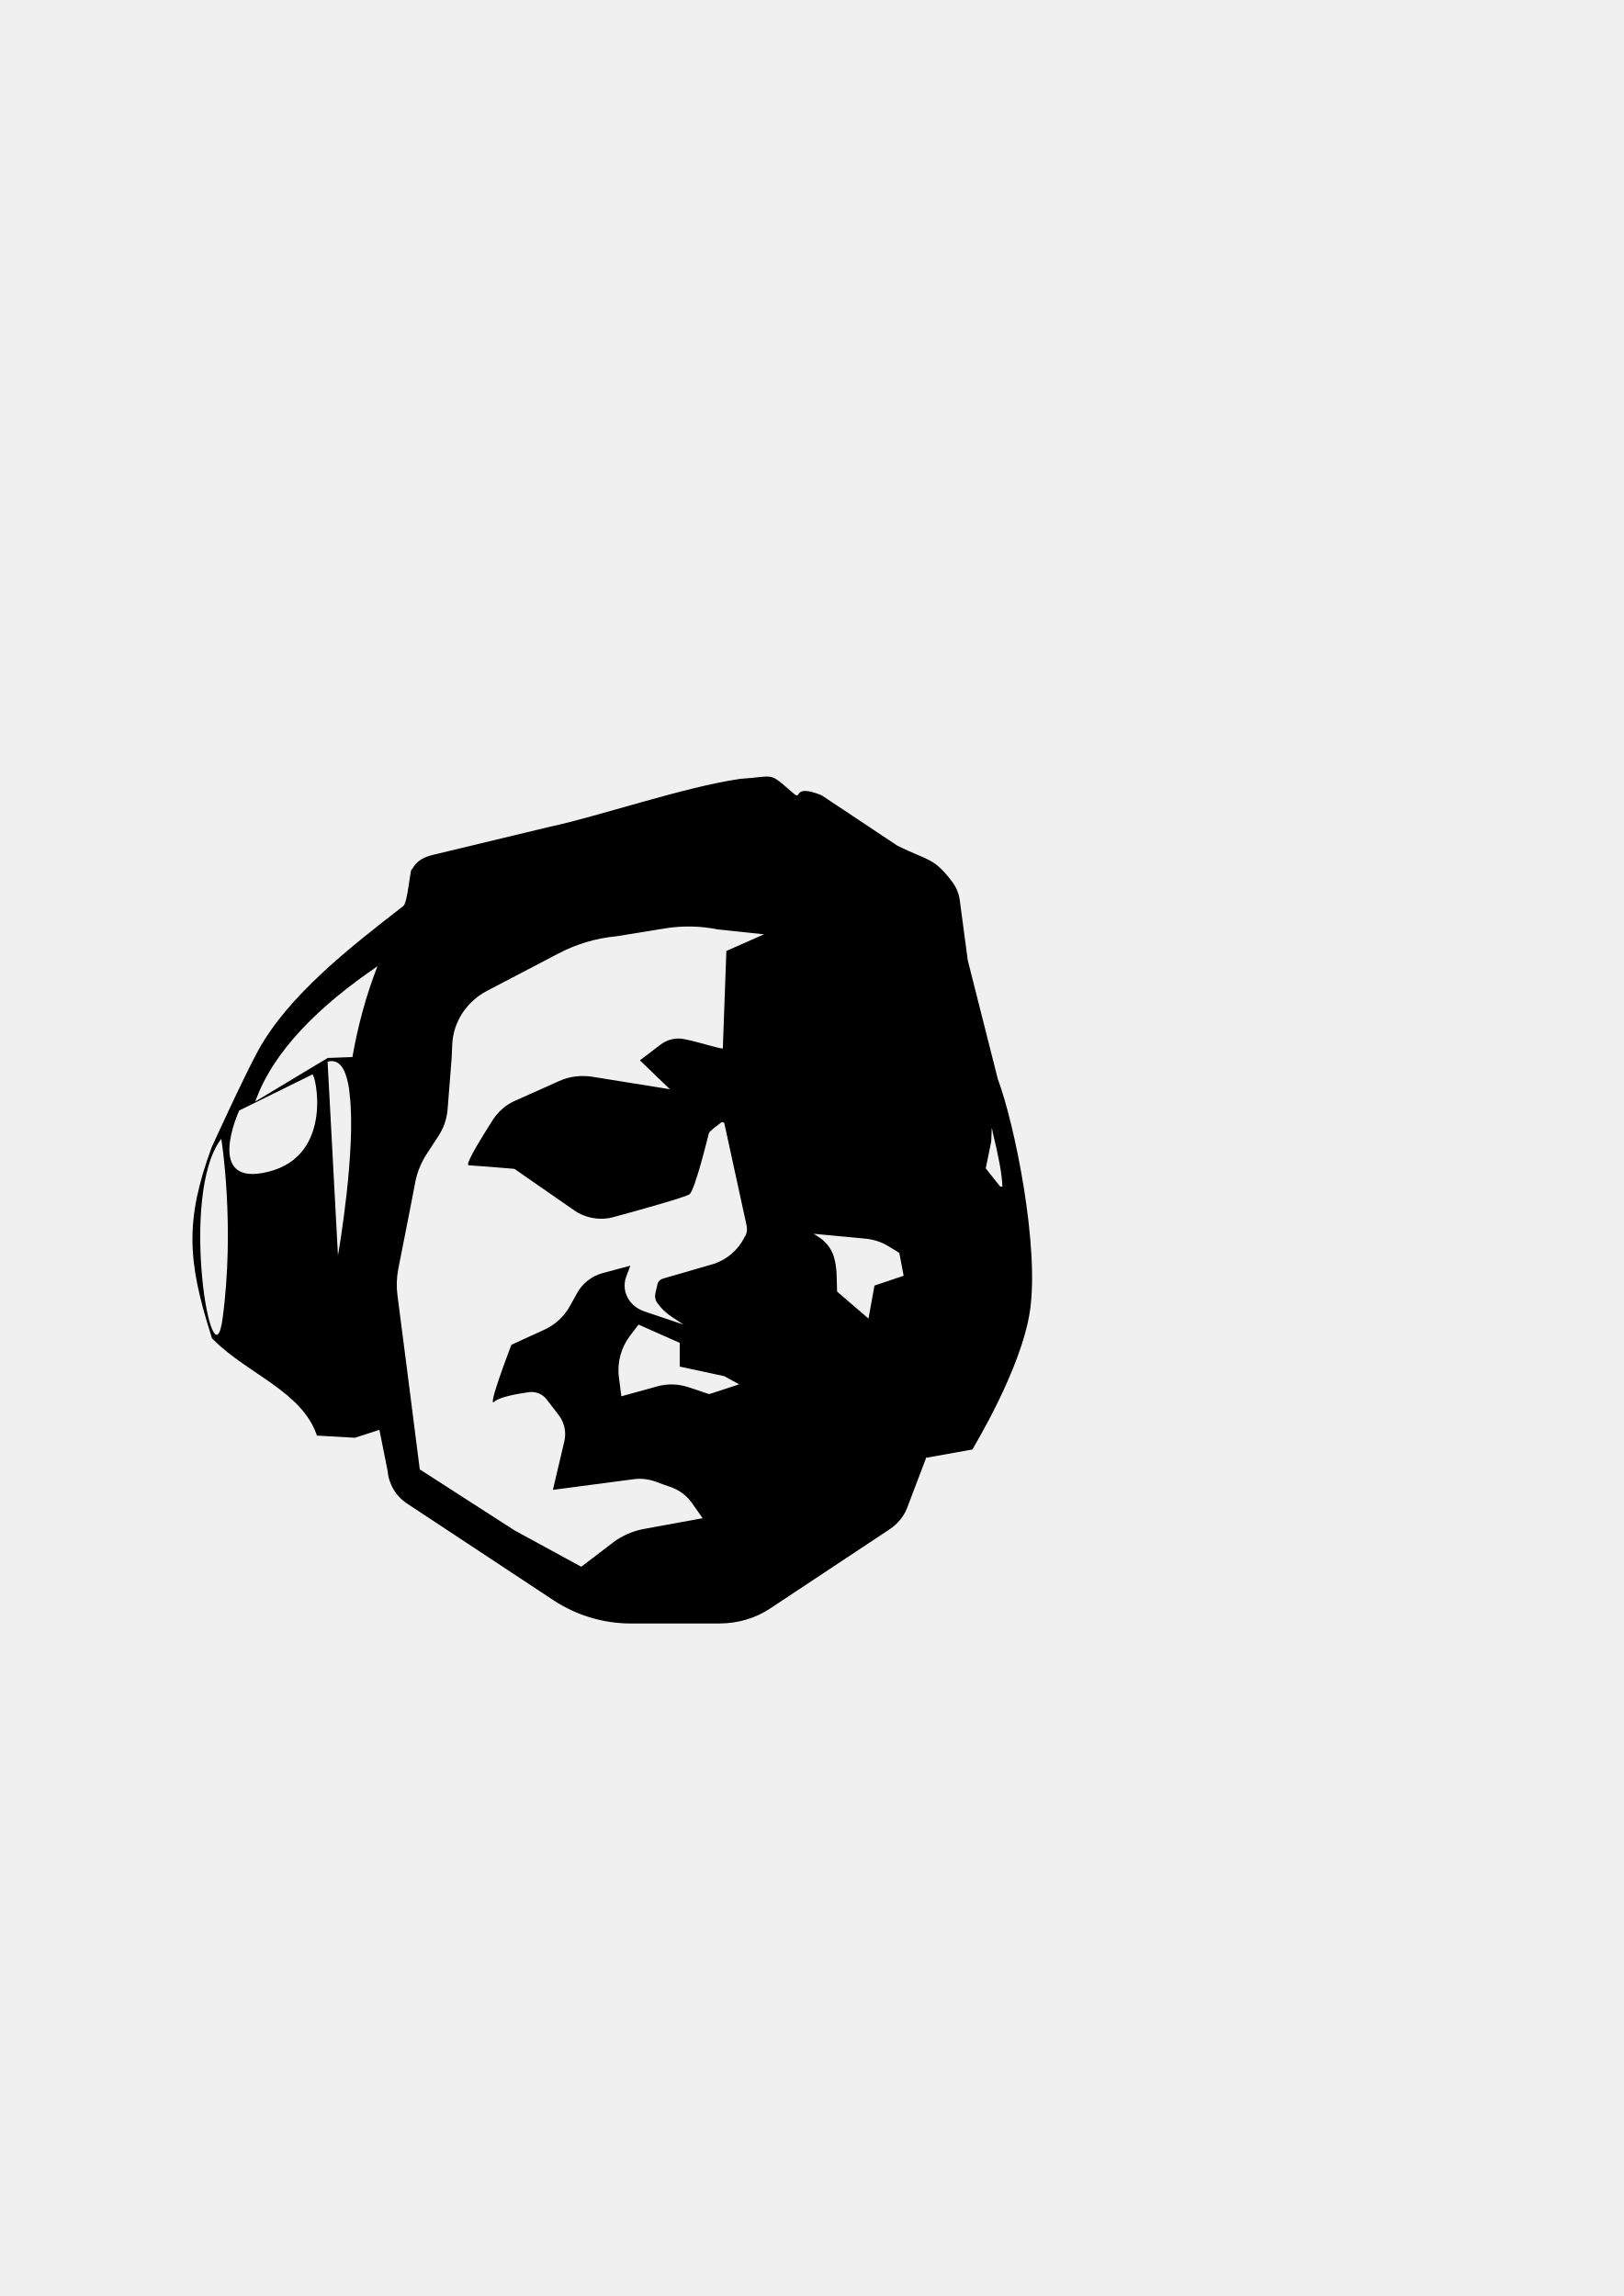
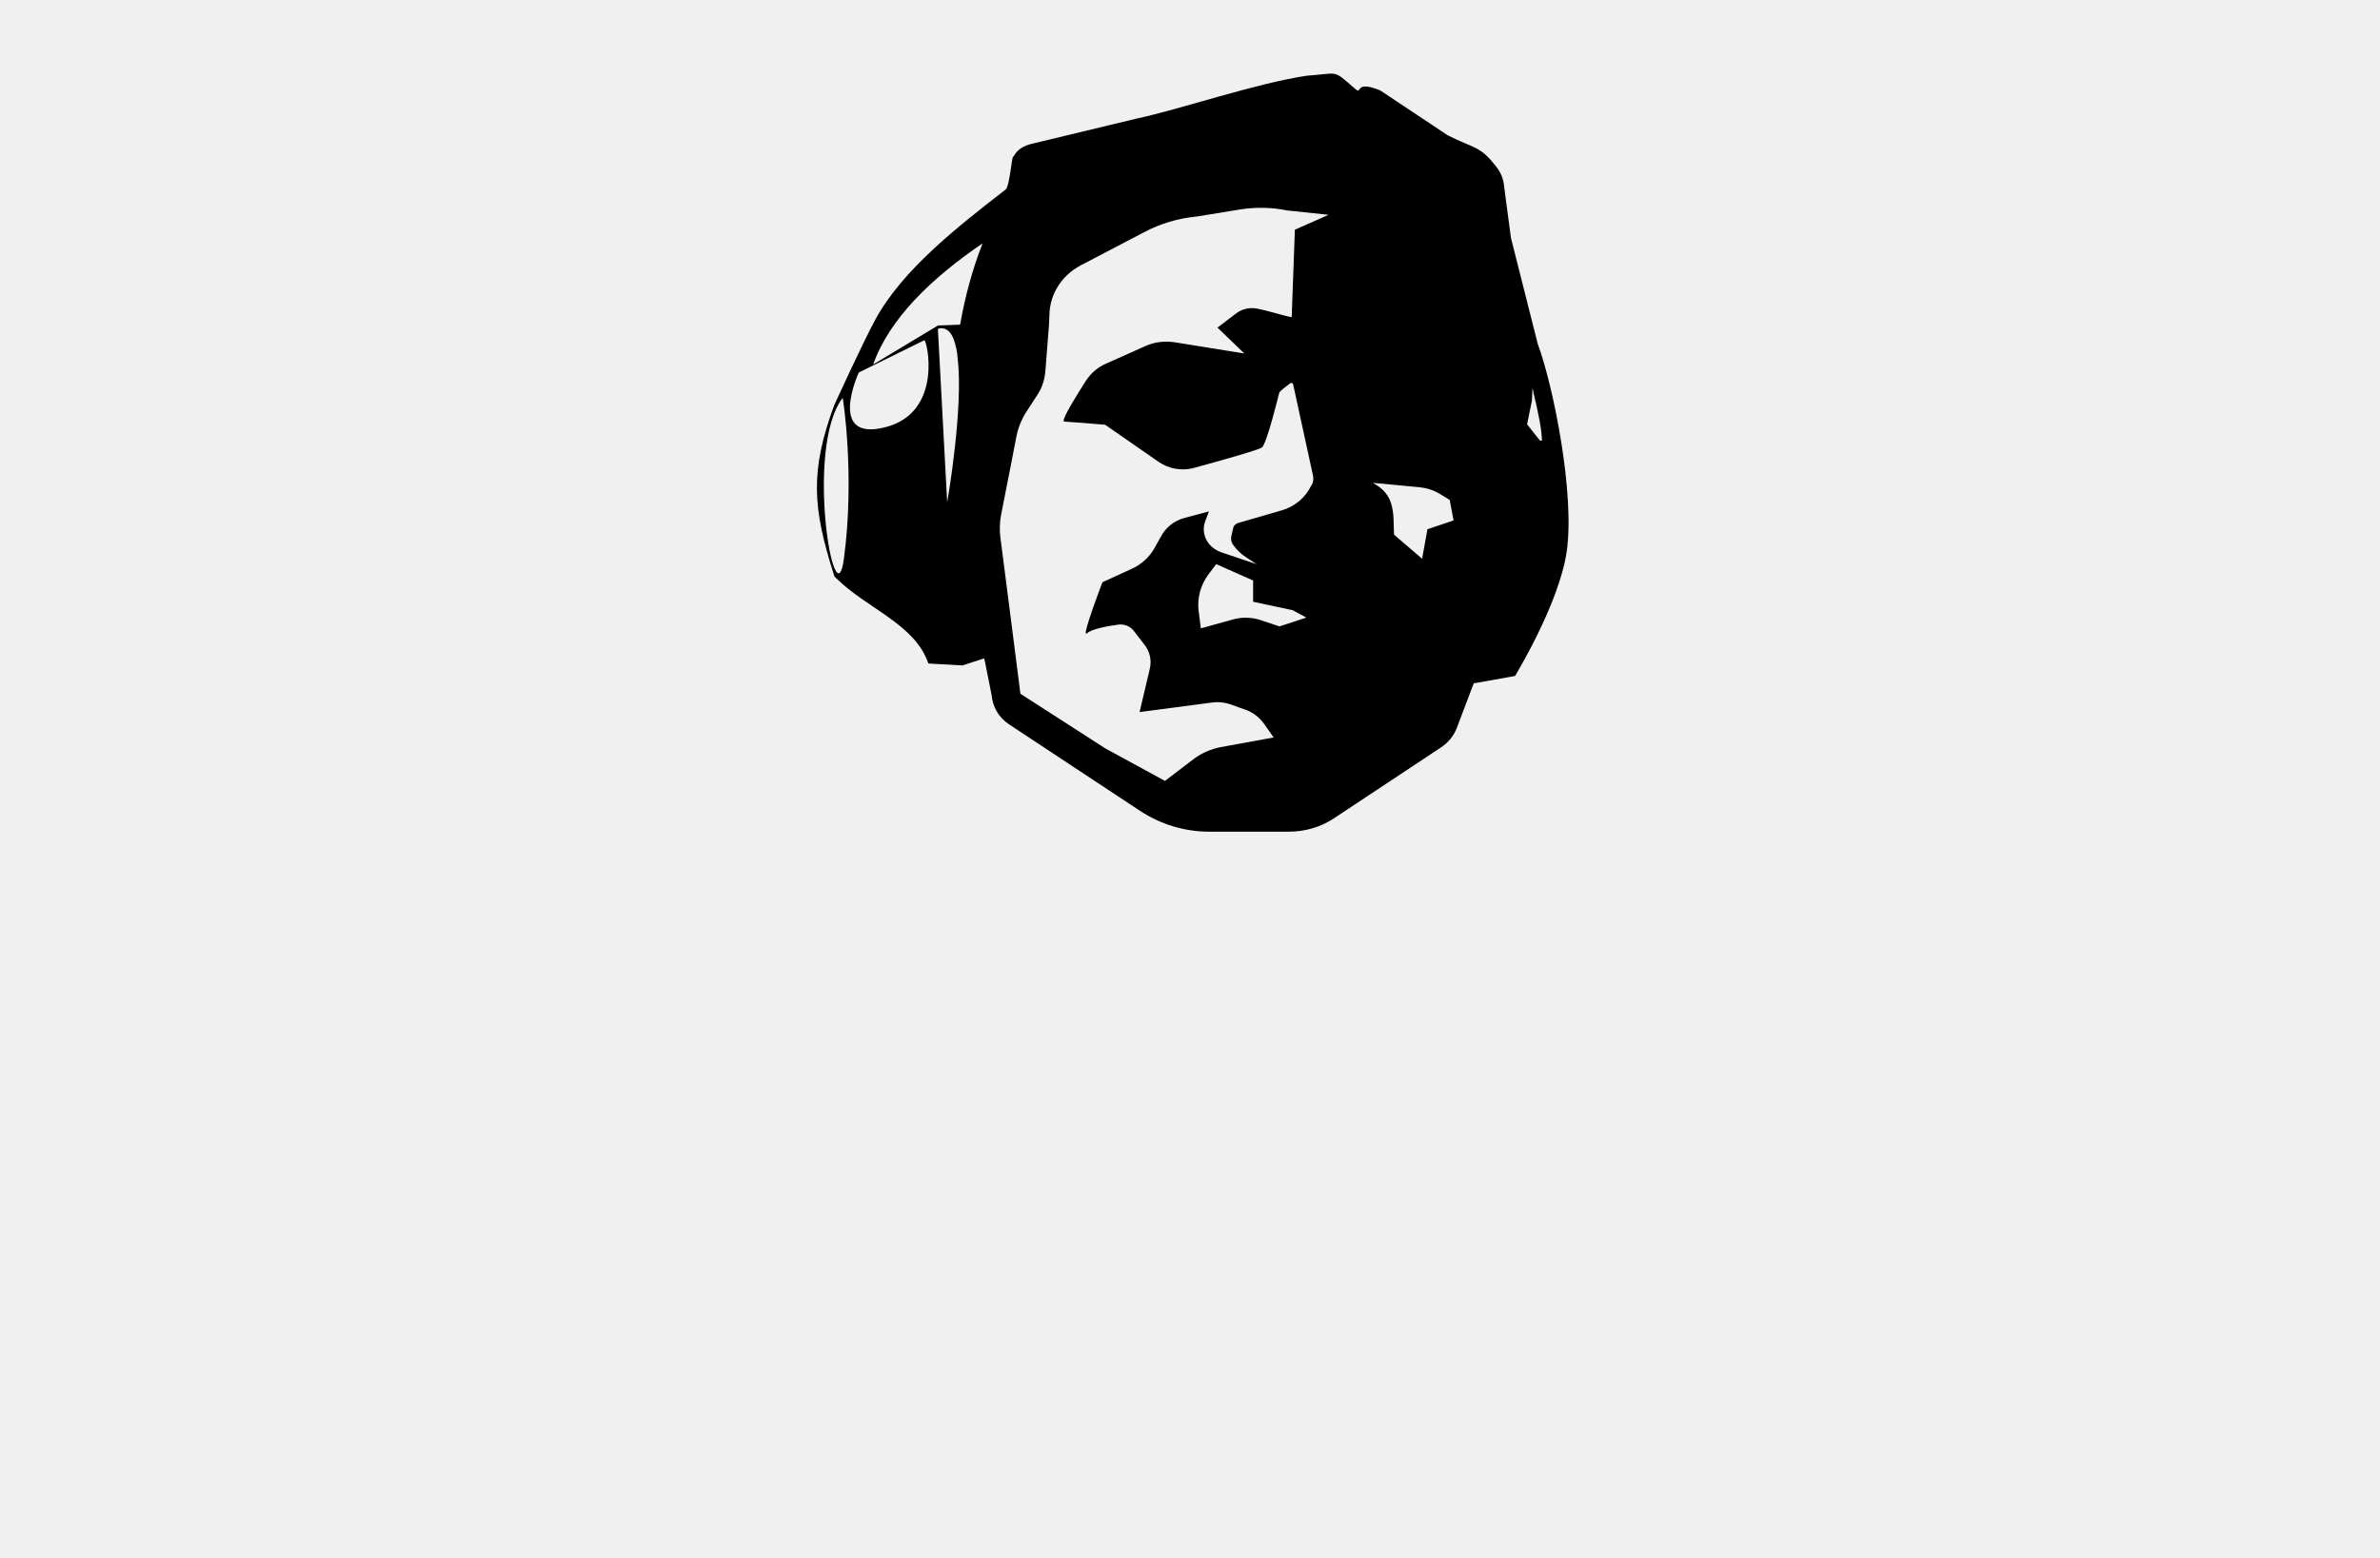
- <svg xmlns="http://www.w3.org/2000/svg" version="1.1" id="Layer_1" x="0px" y="0px" viewBox="0 0 595.3 841.9" style="enable-background:new 0 0 595.3 841.9;" xml:space="preserve">
+ <svg xmlns="http://www.w3.org/2000/svg" version="1.1" id="Layer_1" x="0px" y="0px" width="974.7px" height="638.2px" viewBox="0 0 974.7 638.2" style="enable-background:new 0 0 974.7 638.2;" xml:space="preserve">
  <style type="text/css">
	.st0{fill:#3A3839;stroke:#000000;stroke-miterlimit:10;}
	.st1{fill:#FFFFFF;stroke:#000000;stroke-miterlimit:10;}
	.st2{fill:#40403F;stroke:#000000;stroke-miterlimit:10;}
	.st3{fill:#3A3839;}
</style>
-   <path class="st0" d="M-264,377.7" />
-   <path class="st0" d="M-254.7,892.8" />
-   <path class="st1" d="M-233.9,440.1" />
-   <path class="st1" d="M-1.5,872.1" />
-   <path class="st0" d="M-36.6,834.9" />
-   <path class="st2" d="M11.5,719.6" />
-   <path class="st0" d="M710.7,400.4" />
-   <path class="st0" d="M30.8,254.6" />
-   <path d="M354.8,352.1l-2.9-21.8c-0.3-2.6-1.3-5-2.9-7.1c-6.8-8.9-8.7-7.5-20-13.1l-27.8-18.5c-11-4.4-7,2.1-10.2-0.6  c-9.5-8.2-6.3-6.3-19.7-5.4c-20.6,3-51.6,13.7-69.9,17.6L159,313.4c-7.1,1.6-7.5,5.4-8.1,5.4c-0.5,0-1.5,12.2-3,13.4  c-19.5,15.1-42.2,32.8-53.3,53.1c-5.3,9.7-17,35.4-17,35.4c-9.9,26.9-8.8,41.9-0.2,69l0.3,1l0.8,0.8c12.5,12.4,32.3,18.8,37.7,34.9  l13.9,0.8l9-2.9l3,15c0.4,4.8,2.9,9.2,7.1,12l53.9,35.6c8.3,5.4,18,8.4,28.1,8.4h32.5c6.8,0,13.3-1.9,18.8-5.6l43.6-28.9  c3-2,5.2-4.7,6.4-7.7l7.1-18.7l0.1-0.1c0.1,0.1,0.1,0.2,0.1,0.2l16.7-3c-0.1,0,17.9-29.2,21.1-50.8c3.5-23.6-5.5-68.2-11.8-85.1   M81.6,483.5c-3.6,27-16.2-45.4-0.5-65.9C81.2,417.5,86.2,449.5,81.6,483.5z M98.6,429.6c-24.1,6.2-10.9-22.4-10.9-22.4l26.8-13.2  C115.6,393.4,122.6,423.5,98.6,429.6z M123.9,460.3l-3.8-71c4-1.1,6.3,2.1,7.5,7.9c0.3,1.3,0.5,2.7,0.6,4.2  C130.6,421.3,124.2,459,123.9,460.3z M129.2,387.6c-4.2,0.1-9,0.4-9,0.3l-26.6,16c6.6-18.7,23.8-35.3,44.8-49.6  C134.2,365,131.2,376.2,129.2,387.6z M266.3,348.7l-1.3,35.8c-2.2-0.2-9.1-2.5-14.3-3.5c-3-0.6-6.2,0.2-8.6,2.1l-7.5,5.7l11,10.6  l-28.6-4.6c-4.1-0.6-8.3-0.1-12,1.6l-16.1,7.2c-3.3,1.4-6,3.8-8,6.7c-3.7,5.8-9.6,15.2-9.3,16.8c0.1,0.4,0,0,17,1.5l21.9,15.2  c4.2,2.9,9.7,3.9,14.7,2.4c10.1-2.7,26.3-7.3,27.6-8.3c2-1.5,6.8-21.3,7.1-22.4c0.3-0.8,3.1-2.8,4.5-3.9c0.5-0.3,1.1-0.1,1.2,0.5  l8.1,37.2c0.3,1.4,0.2,2.7-0.5,4l-0.2,0.2c-2.3,4.9-6.8,8.7-12.2,10.2l-17.6,5.1c-1.1,0.3-2,1.1-2.2,2.3l-0.7,3  c-0.3,1.3-0.1,2.6,0.7,3.7l0.1,0.1c1.4,2,3.2,3.7,5.4,5.1l4.1,2.7l-14.3-4.8c-2.3-0.8-4.3-2.2-5.6-4.1l0,0c-1.8-2.6-2.2-5.8-1.1-8.7  l1.5-4l-10.1,2.7c-4.1,1.1-7.6,3.9-9.5,7.5l-2.4,4.3c-2.1,4-5.6,7.3-10,9.2l-11.6,5.3c0,0-9.1,23.6-6.3,20.9  c1.8-1.7,8.2-2.9,12.6-3.5c2.5-0.4,5,0.6,6.5,2.5l4.4,5.7c2.2,2.8,3,6.3,2.2,9.8l-4.2,17.8l29.6-3.9c2.8-0.4,5.7,0,8.4,1  c1.6,0.6,3.4,1.3,5,1.8c3.3,1.1,6,3.2,7.9,5.8c2,2.8,4,5.7,4,5.7l-21.9,4c-3.9,0.8-7.6,2.4-10.8,4.8l-11.8,9l-24.4-13.3l-34.8-22.4  l-4.8-37.6l-3.4-26.4c-0.4-3.1-0.3-6.3,0.3-9.4l3.9-19.8l2.4-12.4c0.7-3.5,2.1-6.9,4.1-10l4.3-6.6c2-3,3.1-6.3,3.4-9.8l1.5-19.1  l0.2-4.8c0.4-8.2,5.2-15.6,12.8-19.6l26-13.6c6.6-3.5,13.9-5.7,21.5-6.4l17.8-2.9c6.4-1,12.9-0.9,19.2,0.4l17,1.8 M265.5,504.6  l5.5,3l-11,3.6l-7.5-2.5c-3.8-1.3-7.9-1.4-11.7-0.3l-13,3.6l-0.9-7c-0.7-5.4,0.8-10.8,4-15.1l3.2-4.2l15.1,6.7v8.7 M320.6,471.4  l-2.2,12.1l-11.5-9.9l-0.2-6.7c-0.1-2.1-0.4-4.1-1-6.1c-0.9-3-3-5.7-6-7.5l-1.4-0.9l19.1,1.8c2.9,0.3,5.7,1.2,8.2,2.7  c1.6,0.9,3.1,1.9,4.1,2.5l1.6,8.4L320.6,471.4z M366.7,435.1l-3.9-4.9l-1.4-1.8l2-9.8l0.2-5c0.2,0.6,0.3,1.1,0.4,1.8  c2,8.2,3.4,15.3,3.5,19.7H366.7z" />
-   <path class="st3" d="M-26.3,795.2" />
-   <path class="st3" d="M-30.6,481.9" />
-   <path class="st3" d="M59.3,688.9" />
-   <path class="st3" d="M709.6,617.8" />
+   <path class="st0" d="M0,123.1" />
+   <path class="st0" d="M9.3,638.2" />
+   <path class="st1" d="M30.1,185.5" />
+   <path class="st1" d="M262.5,617.5" />
+   <path class="st0" d="M227.4,580.3" />
+   <path class="st2" d="M275.5,465" />
+   <path class="st0" d="M974.7,145.8" />
+   <path class="st0" d="M294.8,0" />
+   <path d="M618.8,97.5l-2.9-21.8c-0.3-2.6-1.3-5-2.9-7.1c-6.8-8.9-8.7-7.5-20-13.1L565.2,37c-11-4.4-7,2.1-10.2-0.6  c-9.5-8.2-6.3-6.3-19.7-5.4c-20.6,3-51.6,13.7-69.9,17.6L423,58.8c-7.1,1.6-7.5,5.4-8.1,5.4c-0.5,0-1.5,12.2-3,13.4  c-19.5,15.1-42.2,32.8-53.3,53.1c-5.3,9.7-17,35.4-17,35.4c-9.9,26.9-8.8,41.9-0.2,69l0.3,1l0.8,0.8c12.5,12.4,32.3,18.8,37.7,34.9  l13.9,0.8l9-2.9l3,15c0.4,4.8,2.9,9.2,7.1,12l53.9,35.6c8.3,5.4,18,8.4,28.1,8.4h32.5c6.8,0,13.3-1.9,18.8-5.6l43.6-28.9  c3-2,5.2-4.7,6.4-7.7l7.1-18.7l0.1-0.1c0.1,0.1,0.1,0.2,0.1,0.2l16.7-3c-0.1,0,17.9-29.2,21.1-50.8c3.5-23.6-5.5-68.2-11.8-85.1   M345.6,228.9c-3.6,27-16.2-45.4-0.5-65.9C345.2,162.9,350.2,194.9,345.6,228.9z M362.6,175c-24.1,6.2-10.9-22.4-10.9-22.4  l26.8-13.2C379.6,138.8,386.6,168.9,362.6,175z M387.9,205.7l-3.8-71c4-1.1,6.3,2.1,7.5,7.9c0.3,1.3,0.5,2.7,0.6,4.2  C394.6,166.7,388.2,204.4,387.9,205.7z M393.2,133c-4.2,0.1-9,0.4-9,0.3l-26.6,16c6.6-18.7,23.8-35.3,44.8-49.6  C398.2,110.4,395.2,121.6,393.2,133z M530.3,94.1l-1.3,35.8c-2.2-0.2-9.1-2.5-14.3-3.5c-3-0.6-6.2,0.2-8.6,2.1l-7.5,5.7l11,10.6  l-28.6-4.6c-4.1-0.6-8.3-0.1-12,1.6l-16.1,7.2c-3.3,1.4-6,3.8-8,6.7c-3.7,5.8-9.6,15.2-9.3,16.8c0.1,0.4,0,0,17,1.5l21.9,15.2  c4.2,2.9,9.7,3.9,14.7,2.4c10.1-2.7,26.3-7.3,27.6-8.3c2-1.5,6.8-21.3,7.1-22.4c0.3-0.8,3.1-2.8,4.5-3.9c0.5-0.3,1.1-0.1,1.2,0.5  l8.1,37.2c0.3,1.4,0.2,2.7-0.5,4l-0.2,0.2c-2.3,4.9-6.8,8.7-12.2,10.2l-17.6,5.1c-1.1,0.3-2,1.1-2.2,2.3l-0.7,3  c-0.3,1.3-0.1,2.6,0.7,3.7l0.1,0.1c1.4,2,3.2,3.7,5.4,5.1l4.1,2.7l-14.3-4.8c-2.3-0.8-4.3-2.2-5.6-4.1l0,0c-1.8-2.6-2.2-5.8-1.1-8.7  l1.5-4l-10.1,2.7c-4.1,1.1-7.6,3.9-9.5,7.5l-2.4,4.3c-2.1,4-5.6,7.3-10,9.2l-11.6,5.3c0,0-9.1,23.6-6.3,20.9  c1.8-1.7,8.2-2.9,12.6-3.5c2.5-0.4,5,0.6,6.5,2.5l4.4,5.7c2.2,2.8,3,6.3,2.2,9.8l-4.2,17.8l29.6-3.9c2.8-0.4,5.7,0,8.4,1  c1.6,0.6,3.4,1.3,5,1.8c3.3,1.1,6,3.2,7.9,5.8c2,2.8,4,5.7,4,5.7l-21.9,4c-3.9,0.8-7.6,2.4-10.8,4.8l-11.8,9l-24.4-13.3l-34.8-22.4  l-4.8-37.6l-3.4-26.4c-0.4-3.1-0.3-6.3,0.3-9.4l3.9-19.8l2.4-12.4c0.7-3.5,2.1-6.9,4.1-10l4.3-6.6c2-3,3.1-6.3,3.4-9.8l1.5-19.1  l0.2-4.8c0.4-8.2,5.2-15.6,12.8-19.6l26-13.6c6.6-3.5,13.9-5.7,21.5-6.4l17.8-2.9c6.4-1,12.9-0.9,19.2,0.4l17,1.8 M529.5,250l5.5,3  l-11,3.6l-7.5-2.5c-3.8-1.3-7.9-1.4-11.7-0.3l-13,3.6l-0.9-7c-0.7-5.4,0.8-10.8,4-15.1l3.2-4.2l15.1,6.7v8.7 M584.6,216.8l-2.2,12.1  l-11.5-9.9l-0.2-6.7c-0.1-2.1-0.4-4.1-1-6.1c-0.9-3-3-5.7-6-7.5l-1.4-0.9l19.1,1.8c2.9,0.3,5.7,1.2,8.2,2.7c1.6,0.9,3.1,1.9,4.1,2.5  l1.6,8.4L584.6,216.8z M630.7,180.5l-3.9-4.9l-1.4-1.8l2-9.8l0.2-5c0.2,0.6,0.3,1.1,0.4,1.8c2,8.2,3.4,15.3,3.5,19.7L630.7,180.5  L630.7,180.5z" />
+   <path class="st3" d="M237.7,540.6" />
+   <path class="st3" d="M233.4,227.3" />
+   <path class="st3" d="M323.3,434.3" />
+   <path class="st3" d="M973.6,363.2" />
</svg>
